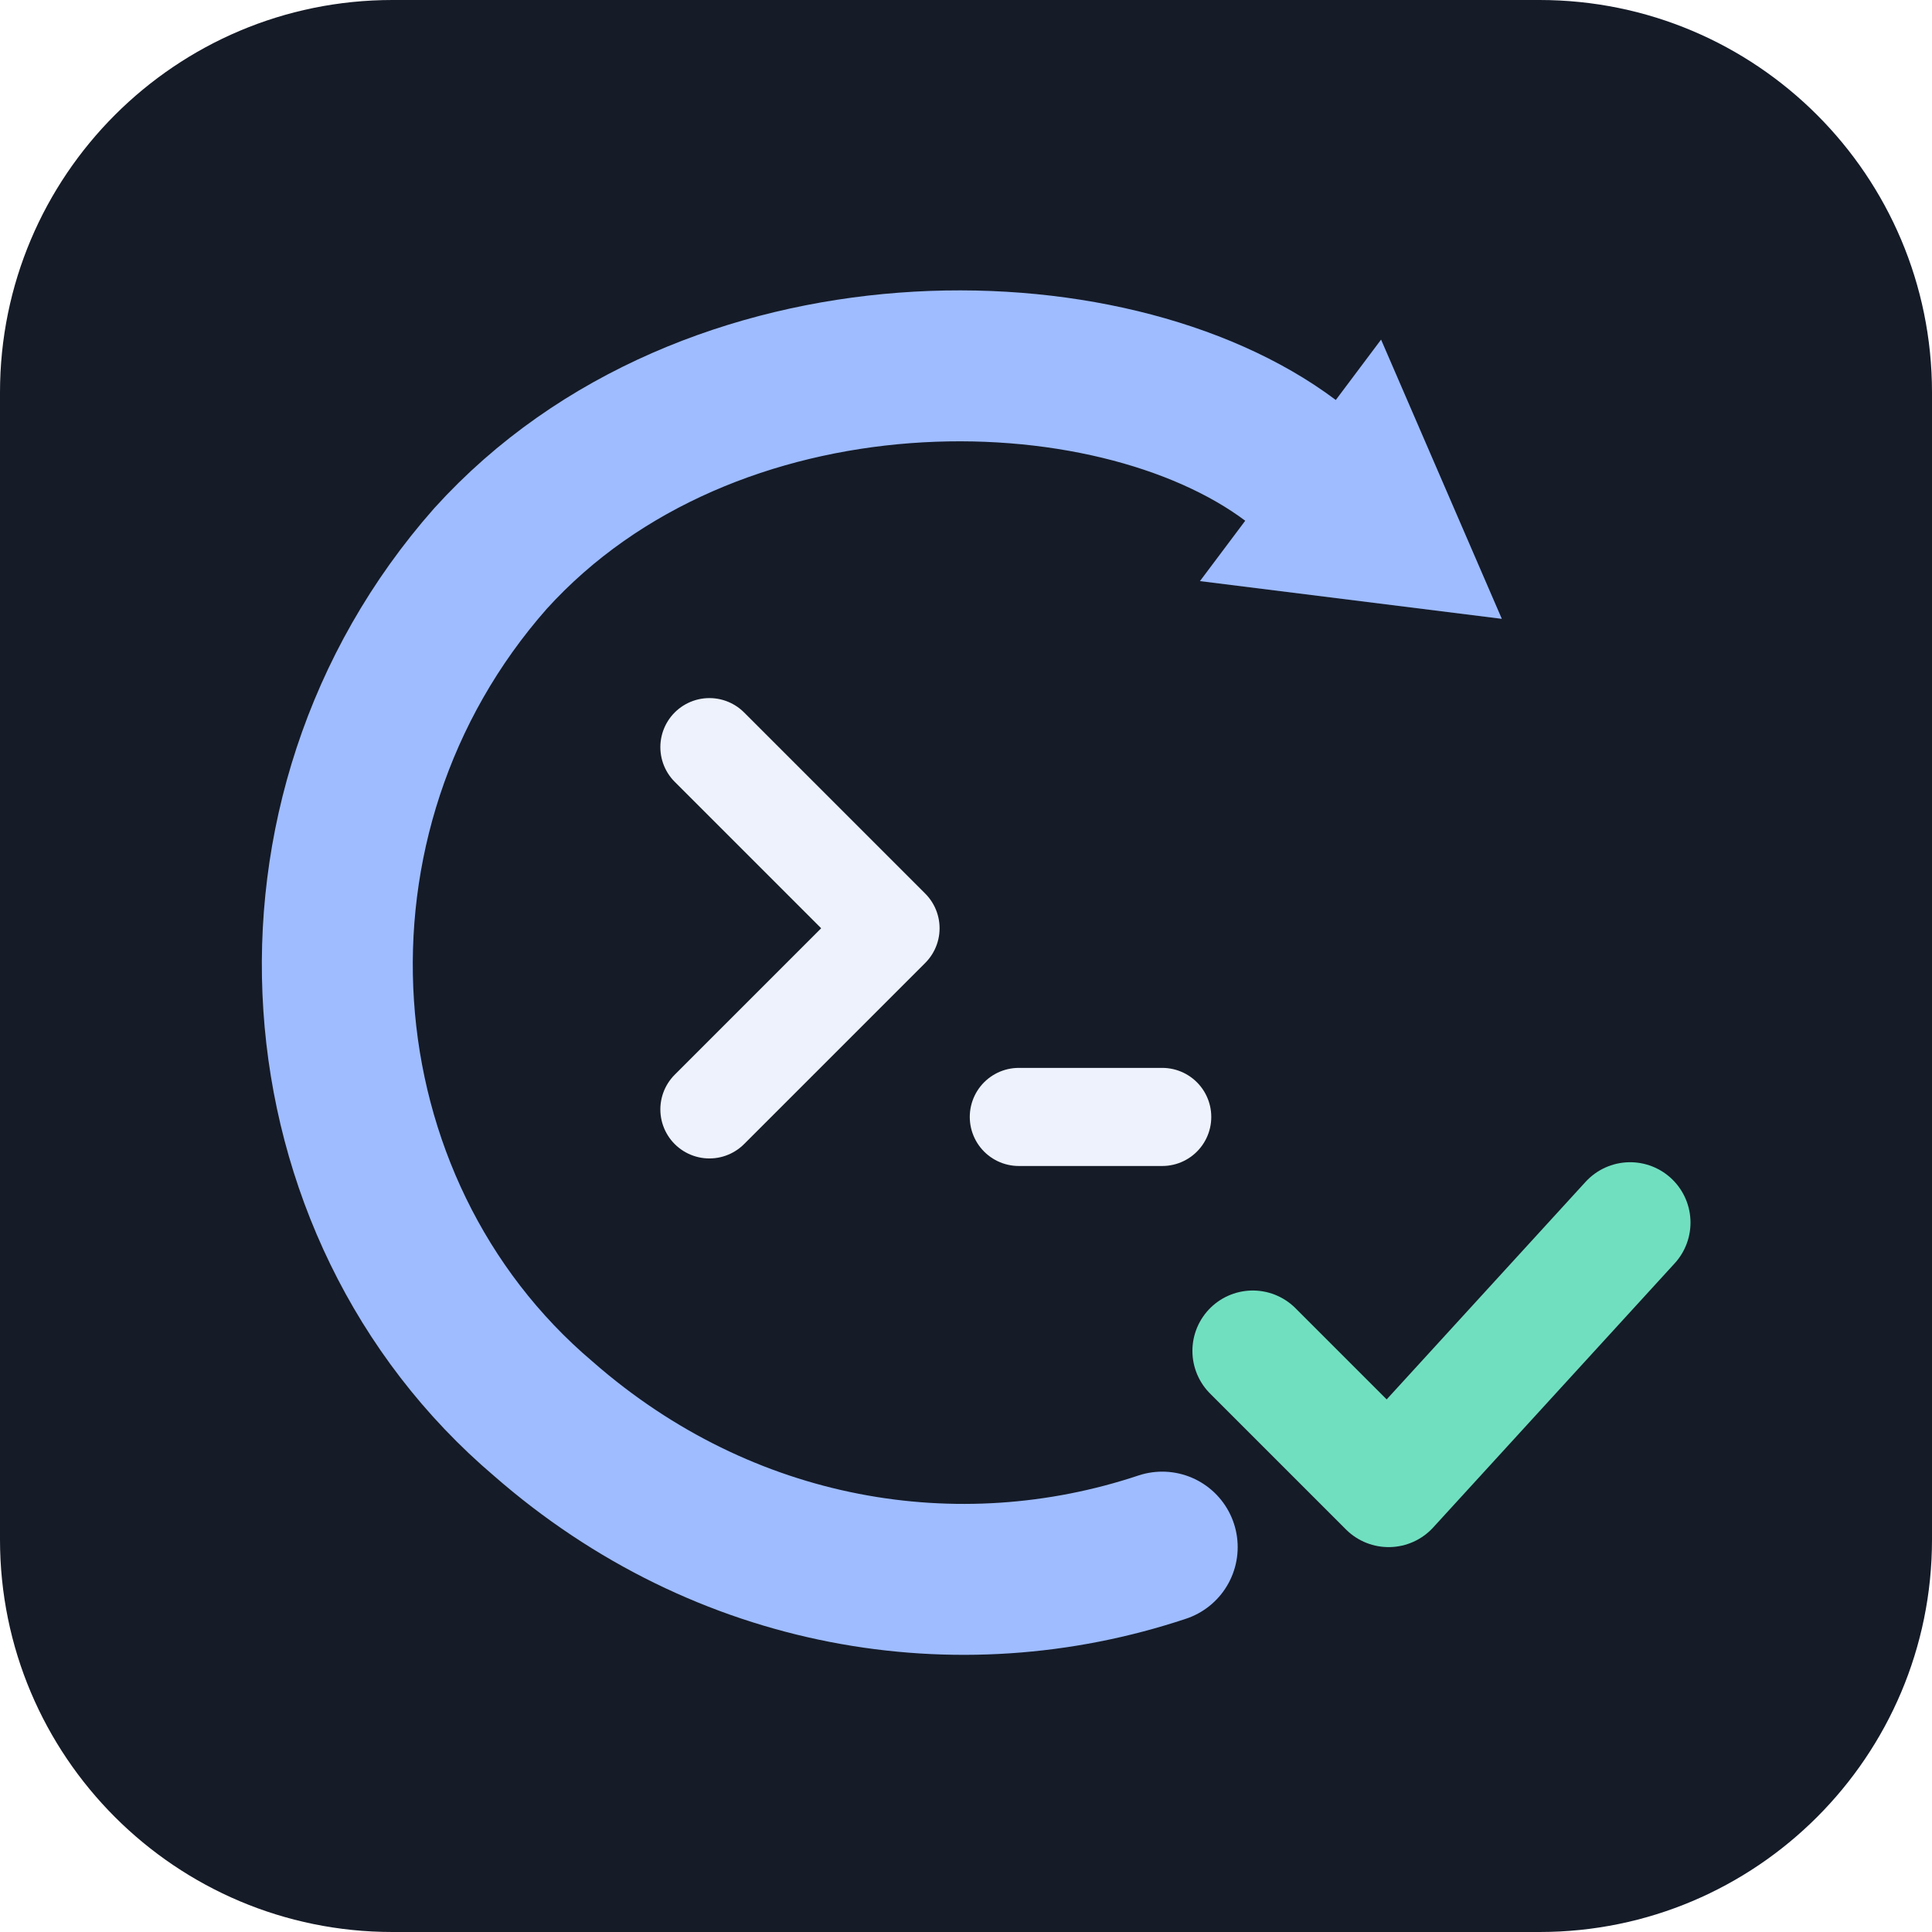
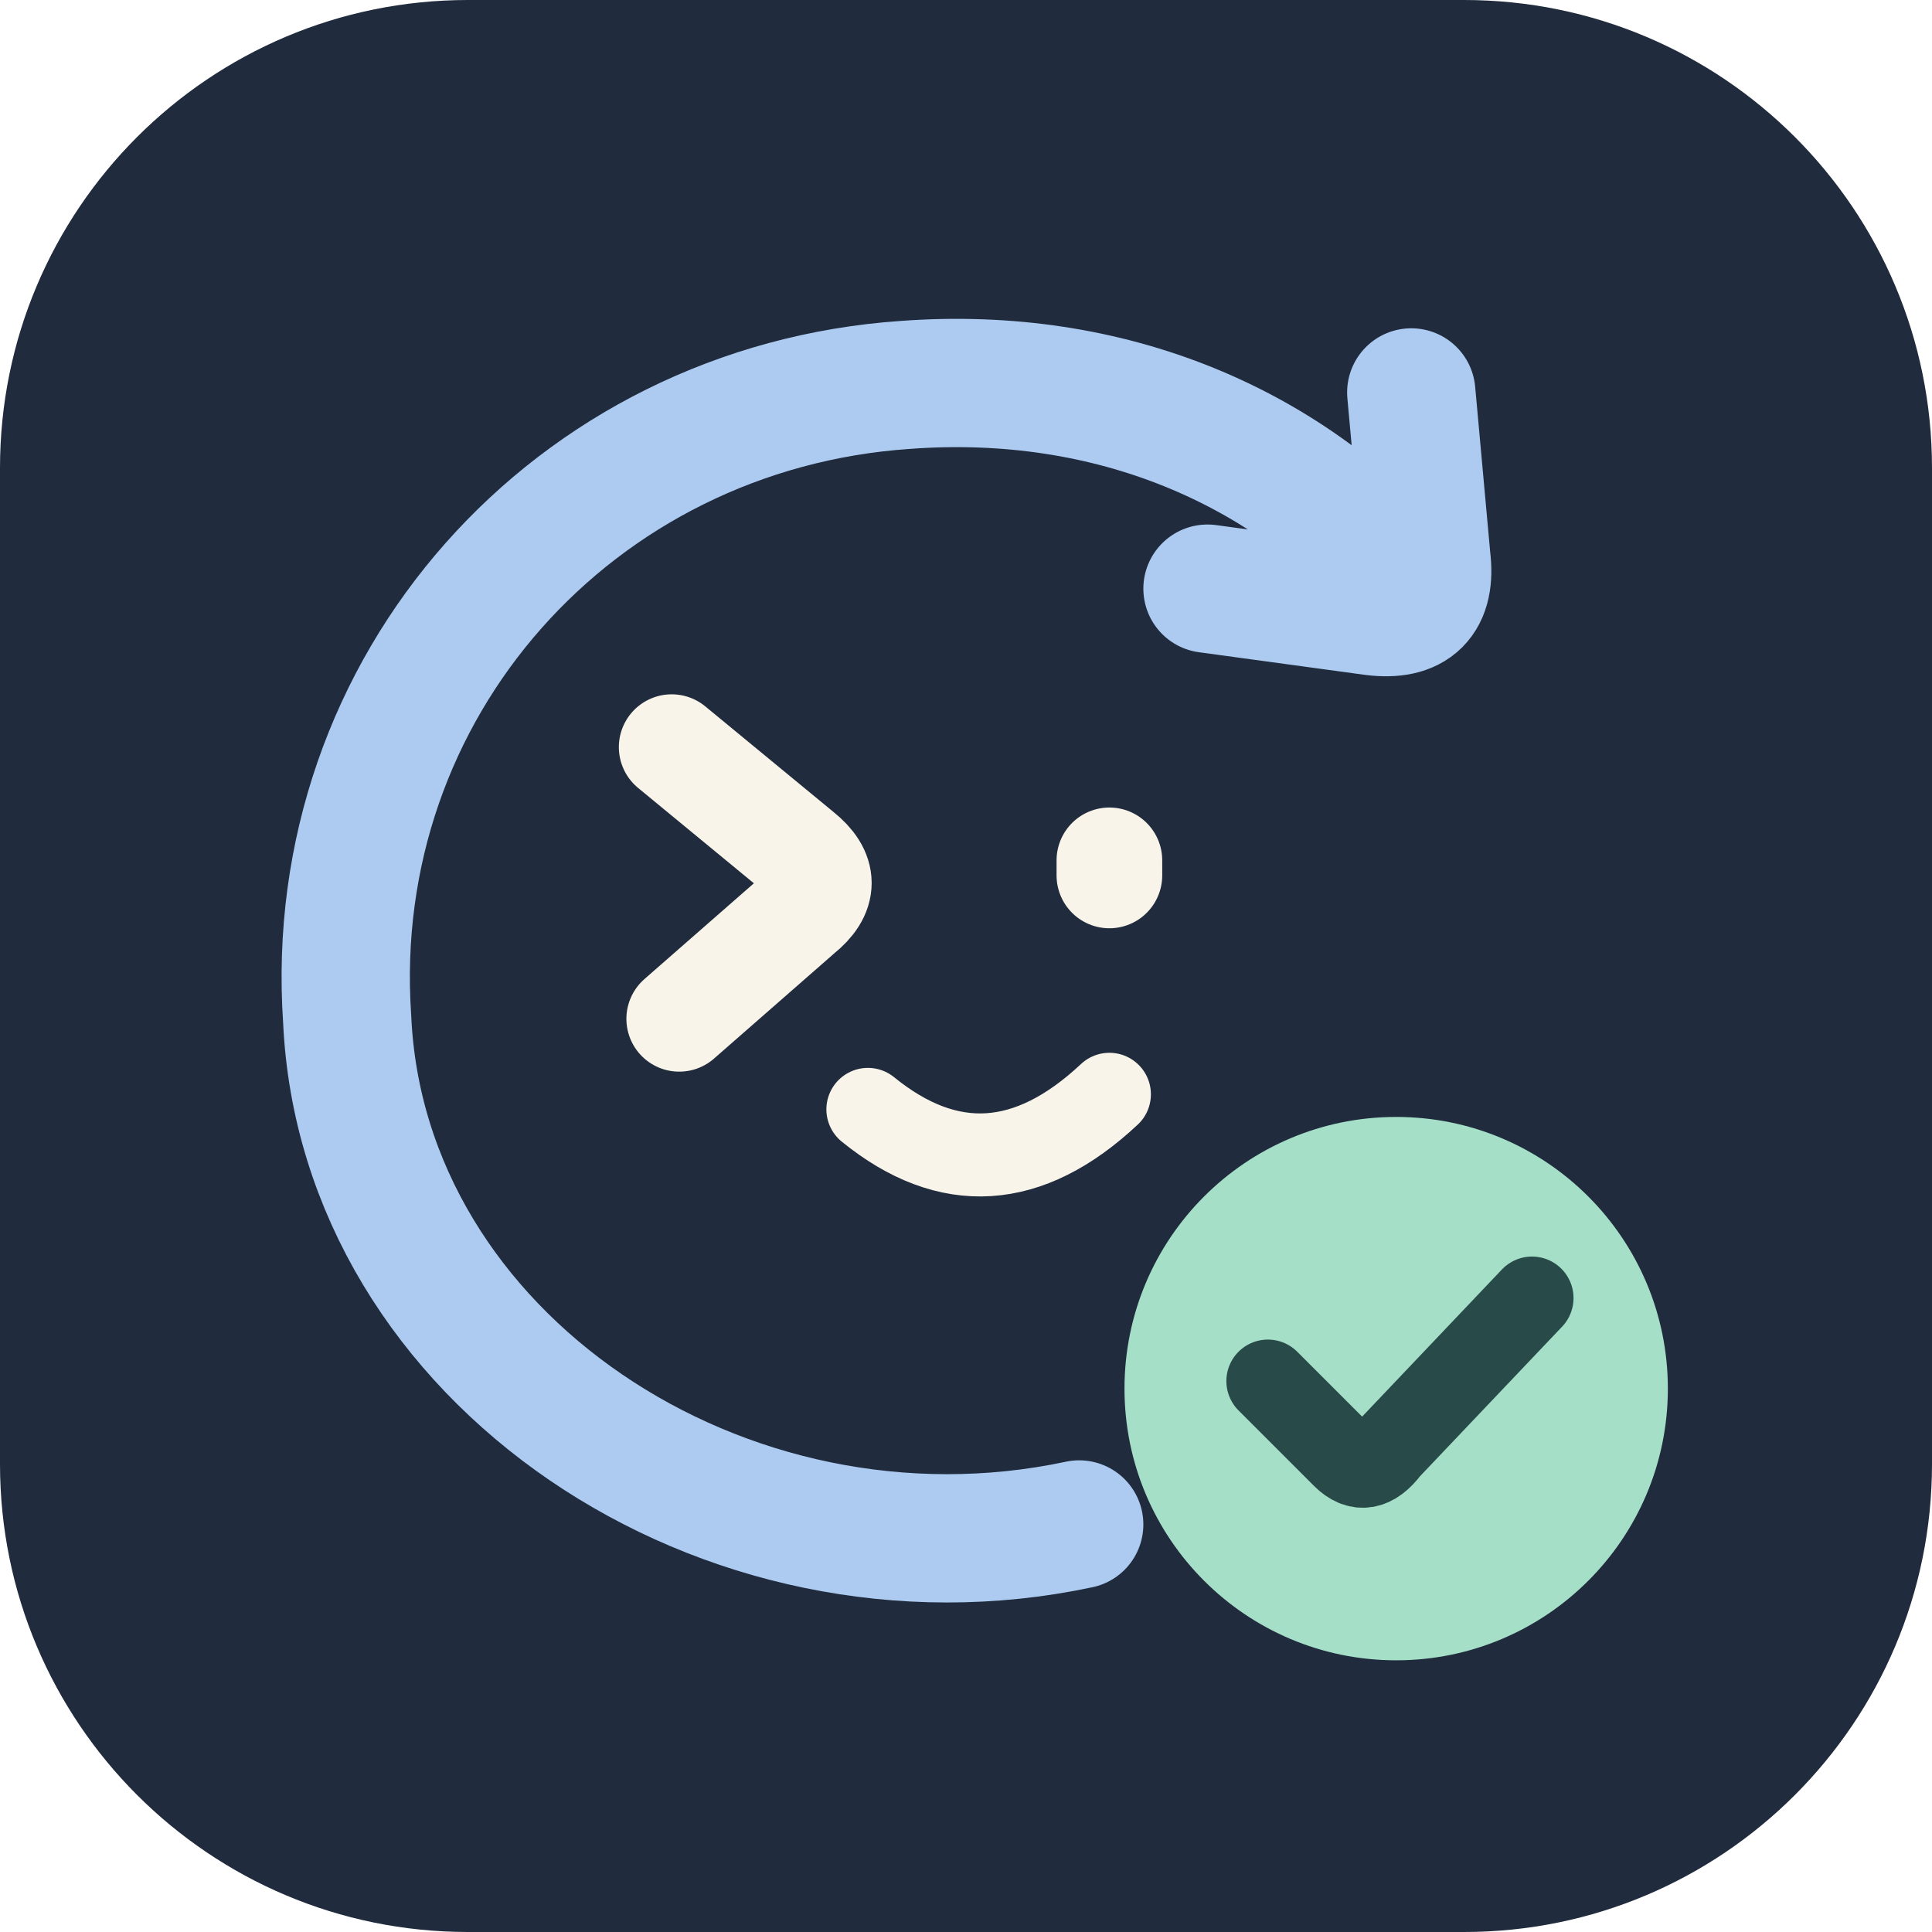
<svg xmlns="http://www.w3.org/2000/svg" width="256" height="256" viewBox="0 0 256 256">
-   <rect width="256" height="256" rx="52" fill="#151B27" />
-   <path d="M171 61 C147 43 94 42 65 74 C35 108 39 160 72 188 C96 209 127 214 154 205" fill="none" stroke="#9EBCFF" stroke-width="20" stroke-linecap="round" />
-   <path d="M183 45 L199 82 L159 77 Z" fill="#9EBCFF" />
-   <path d="M94 99 L118 123 L94 147" fill="none" stroke="#EDF2FC" stroke-width="13" stroke-linecap="round" stroke-linejoin="round" />
-   <path d="M135 148 L154 148" stroke="#EDF2FC" stroke-width="13" stroke-linecap="round" />
-   <path d="M166 179 L184 197 L216 162" fill="none" stroke="#70DFC0" stroke-width="16" stroke-linecap="round" stroke-linejoin="round" />
+   <rect width="256" height="256" rx="62" fill="#202B3D" />
+   <g fill="none" stroke-linecap="round" stroke-linejoin="round">
+     <path d="M143 202 C96 212 48 180 46 135 C43 91 76 54 120 51 C147 49 171 59 187 78 M187 52 L189 74 Q190 82 182 81 L160 78" stroke="#ADCBF1" stroke-width="17" />
+     <path d="M89 99 L106 113 Q111 117 106 121 L90 135 M147 114 L147 116" stroke="#F9F4E9" stroke-width="14" />
+     <path d="M115 147 Q131 160 147 145" stroke="#F9F4E9" stroke-width="11" />
+   </g>
+   <circle cx="185" cy="184" r="36" fill="#A5DFC8" />
+   <path d="M168 183 L178 193 Q181 196 184 192 L203 172" fill="none" stroke="#284A48" stroke-width="11" stroke-linecap="round" stroke-linejoin="round" />
</svg>
